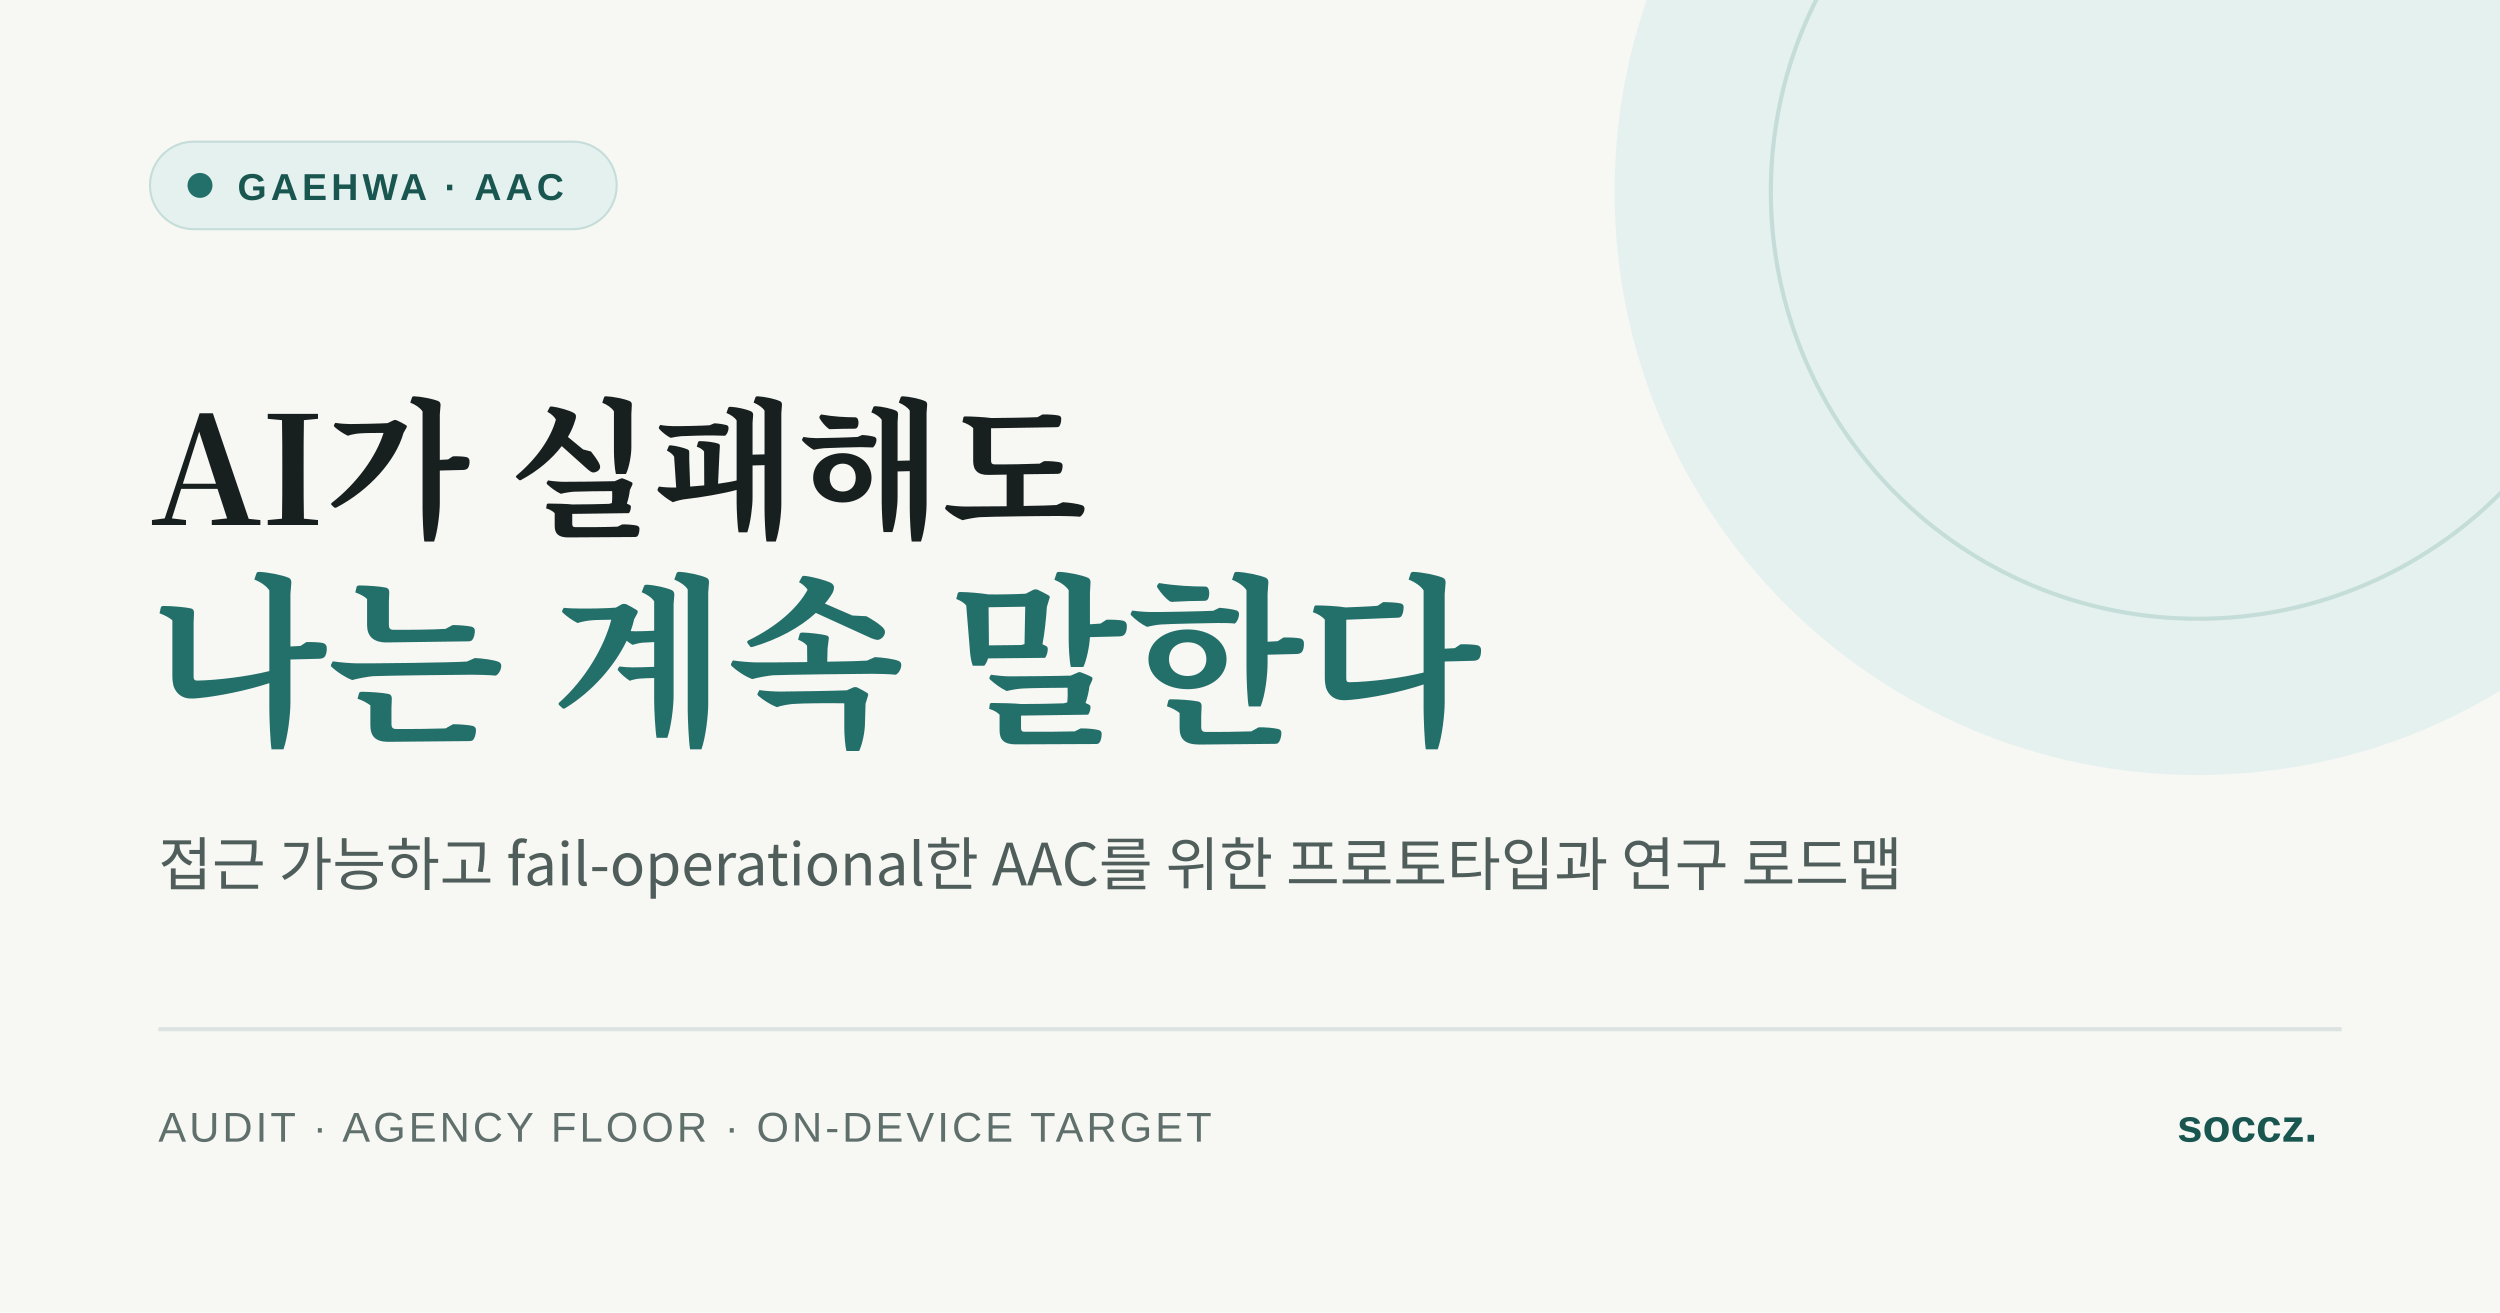
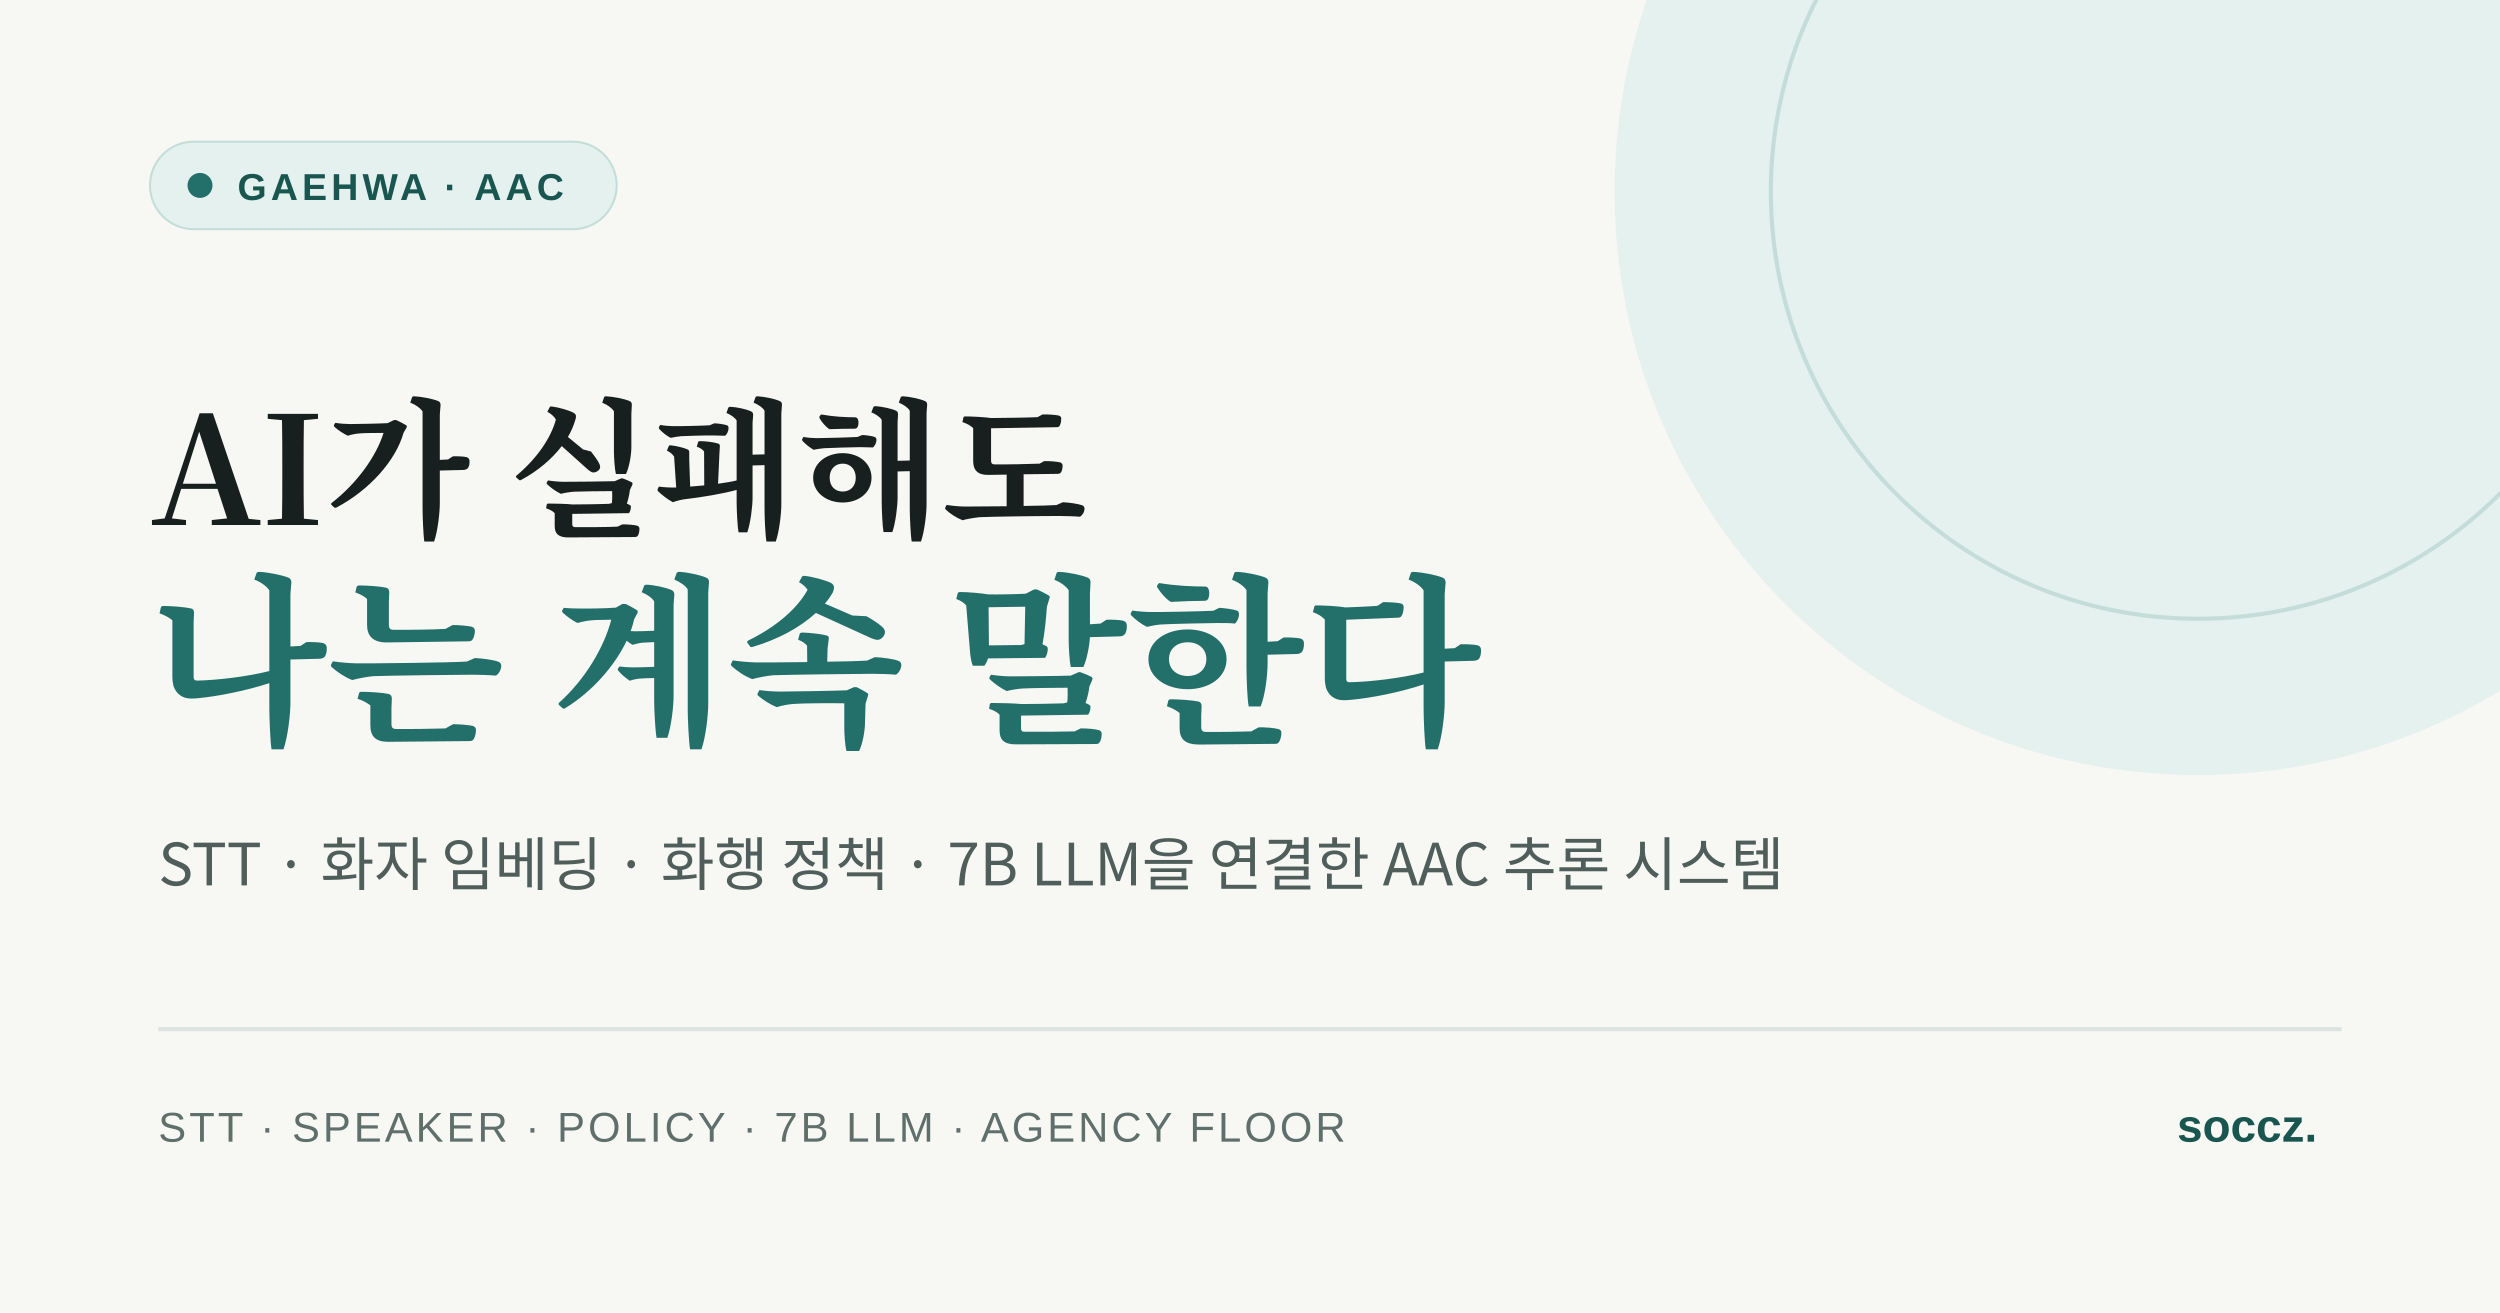
<svg xmlns="http://www.w3.org/2000/svg" width="1200" height="630" viewBox="0 0 1200 630" role="img" aria-labelledby="title desc">
  <rect width="1200" height="630" fill="#f7f7f4" />
  <circle cx="1055" cy="92" r="280" fill="#e5f1ef" />
  <circle cx="1055" cy="92" r="205" fill="none" stroke="#c5ddd9" stroke-width="2" />
  <rect x="72" y="68" width="224" height="42" rx="21" fill="#e5f1ef" stroke="#c5ddd9" />
  <circle cx="96" cy="89" r="6" fill="#236f69" />
  <text x="114" y="96" fill="#195650" font-family="Arial, sans-serif" font-size="18" font-weight="700" letter-spacing="2">GAEHWA · AAC</text>
  <text x="72" y="252" fill="#17201f" font-family="'Noto Serif CJK KR','Noto Serif KR',serif" font-size="72" font-weight="700">AI가 실패해도</text>
  <text x="72" y="350" fill="#236f69" font-family="'Noto Serif CJK KR','Noto Serif KR',serif" font-size="88" font-weight="700">나는 계속 말한다</text>
-   <text x="76" y="425" fill="#4f5e5b" font-family="'Noto Sans CJK KR','Noto Sans KR',sans-serif" font-size="28">접근 가능하고 fail-operational한 AAC를 위한 프로토타입과 연구 로드맵</text>
+   <text x="76" y="425" fill="#4f5e5b" font-family="'Noto Sans CJK KR','Noto Sans KR',sans-serif" font-size="28">STT · 화자 임베딩 · 화행 정책 · 7B LLM을 연결한 AAC 추론 시스템</text>
  <line x1="76" y1="494" x2="1124" y2="494" stroke="#dce4e1" stroke-width="2" />
-   <text x="76" y="548" fill="#5f6f6b" font-family="Arial, sans-serif" font-size="20" letter-spacing="1.5">AUDIT · AGENCY FLOOR · ON-DEVICE TARGET</text>
+   <text x="76" y="548" fill="#5f6f6b" font-family="Arial, sans-serif" font-size="20" letter-spacing="1.5">STT · SPEAKER · POLICY · 7B LLM · AGENCY FLOOR</text>
  <text x="1045" y="548" fill="#195650" font-family="Arial, sans-serif" font-size="22" font-weight="700">soccz.</text>
</svg>
